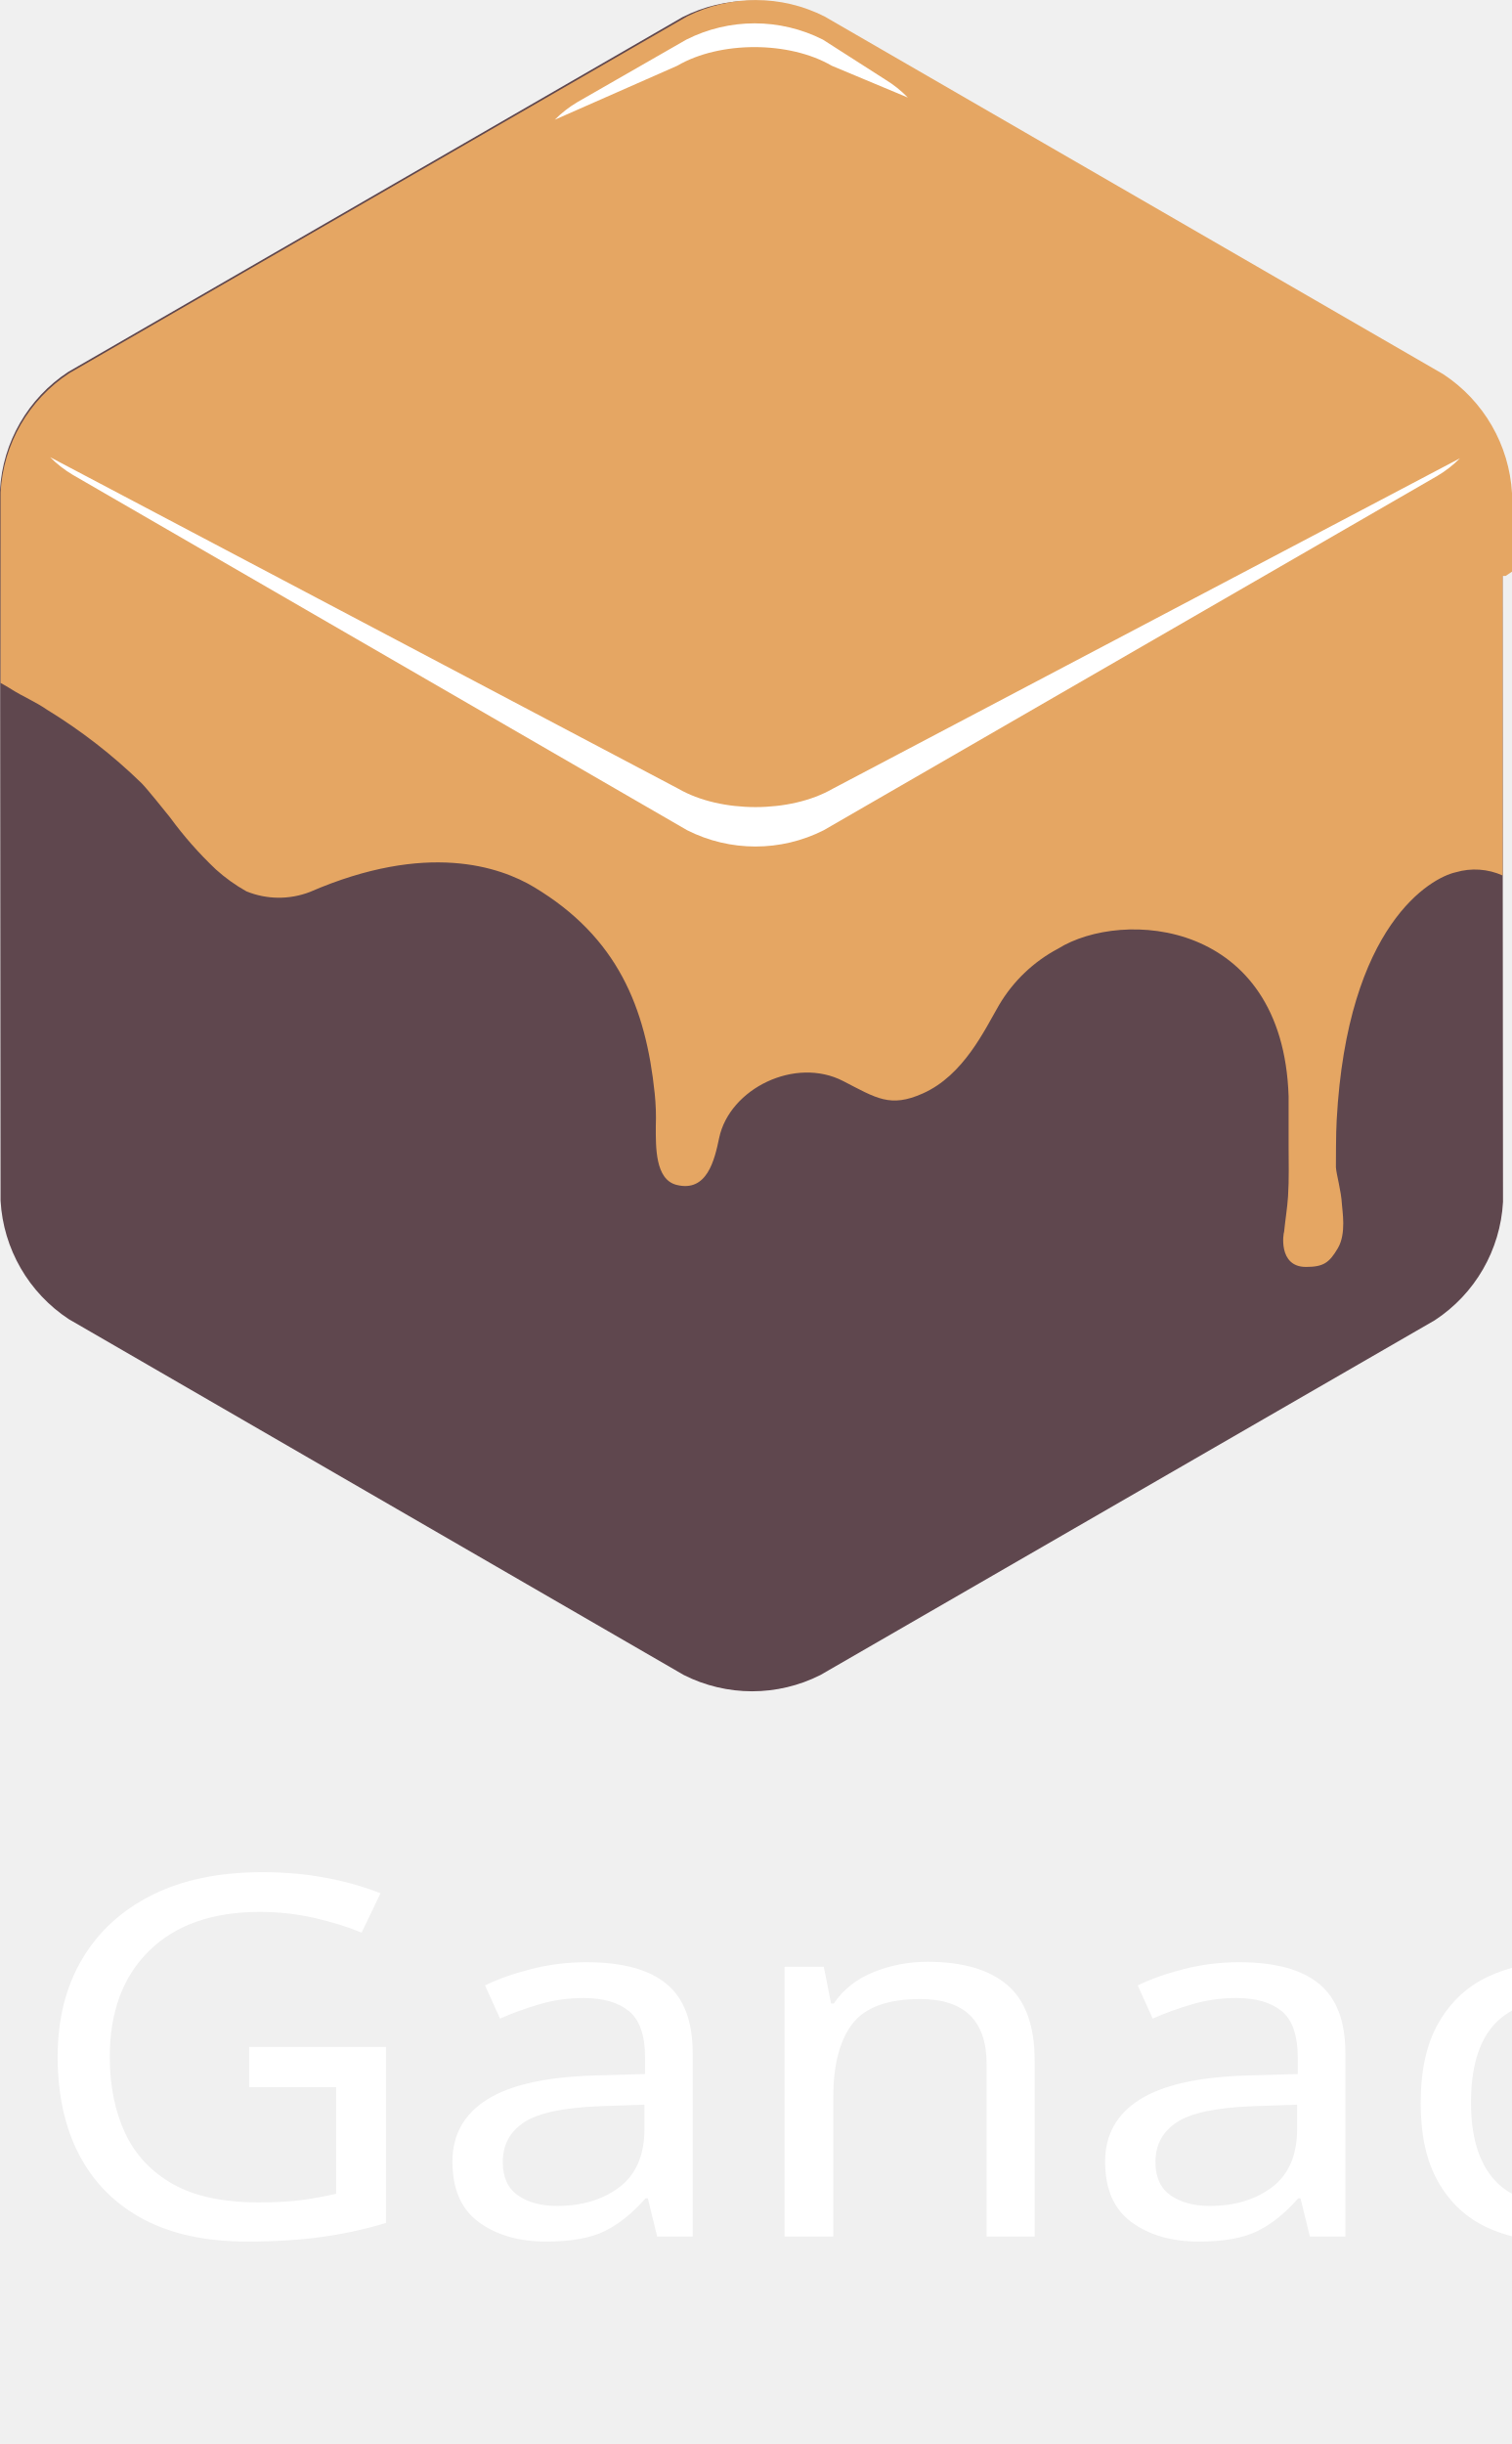
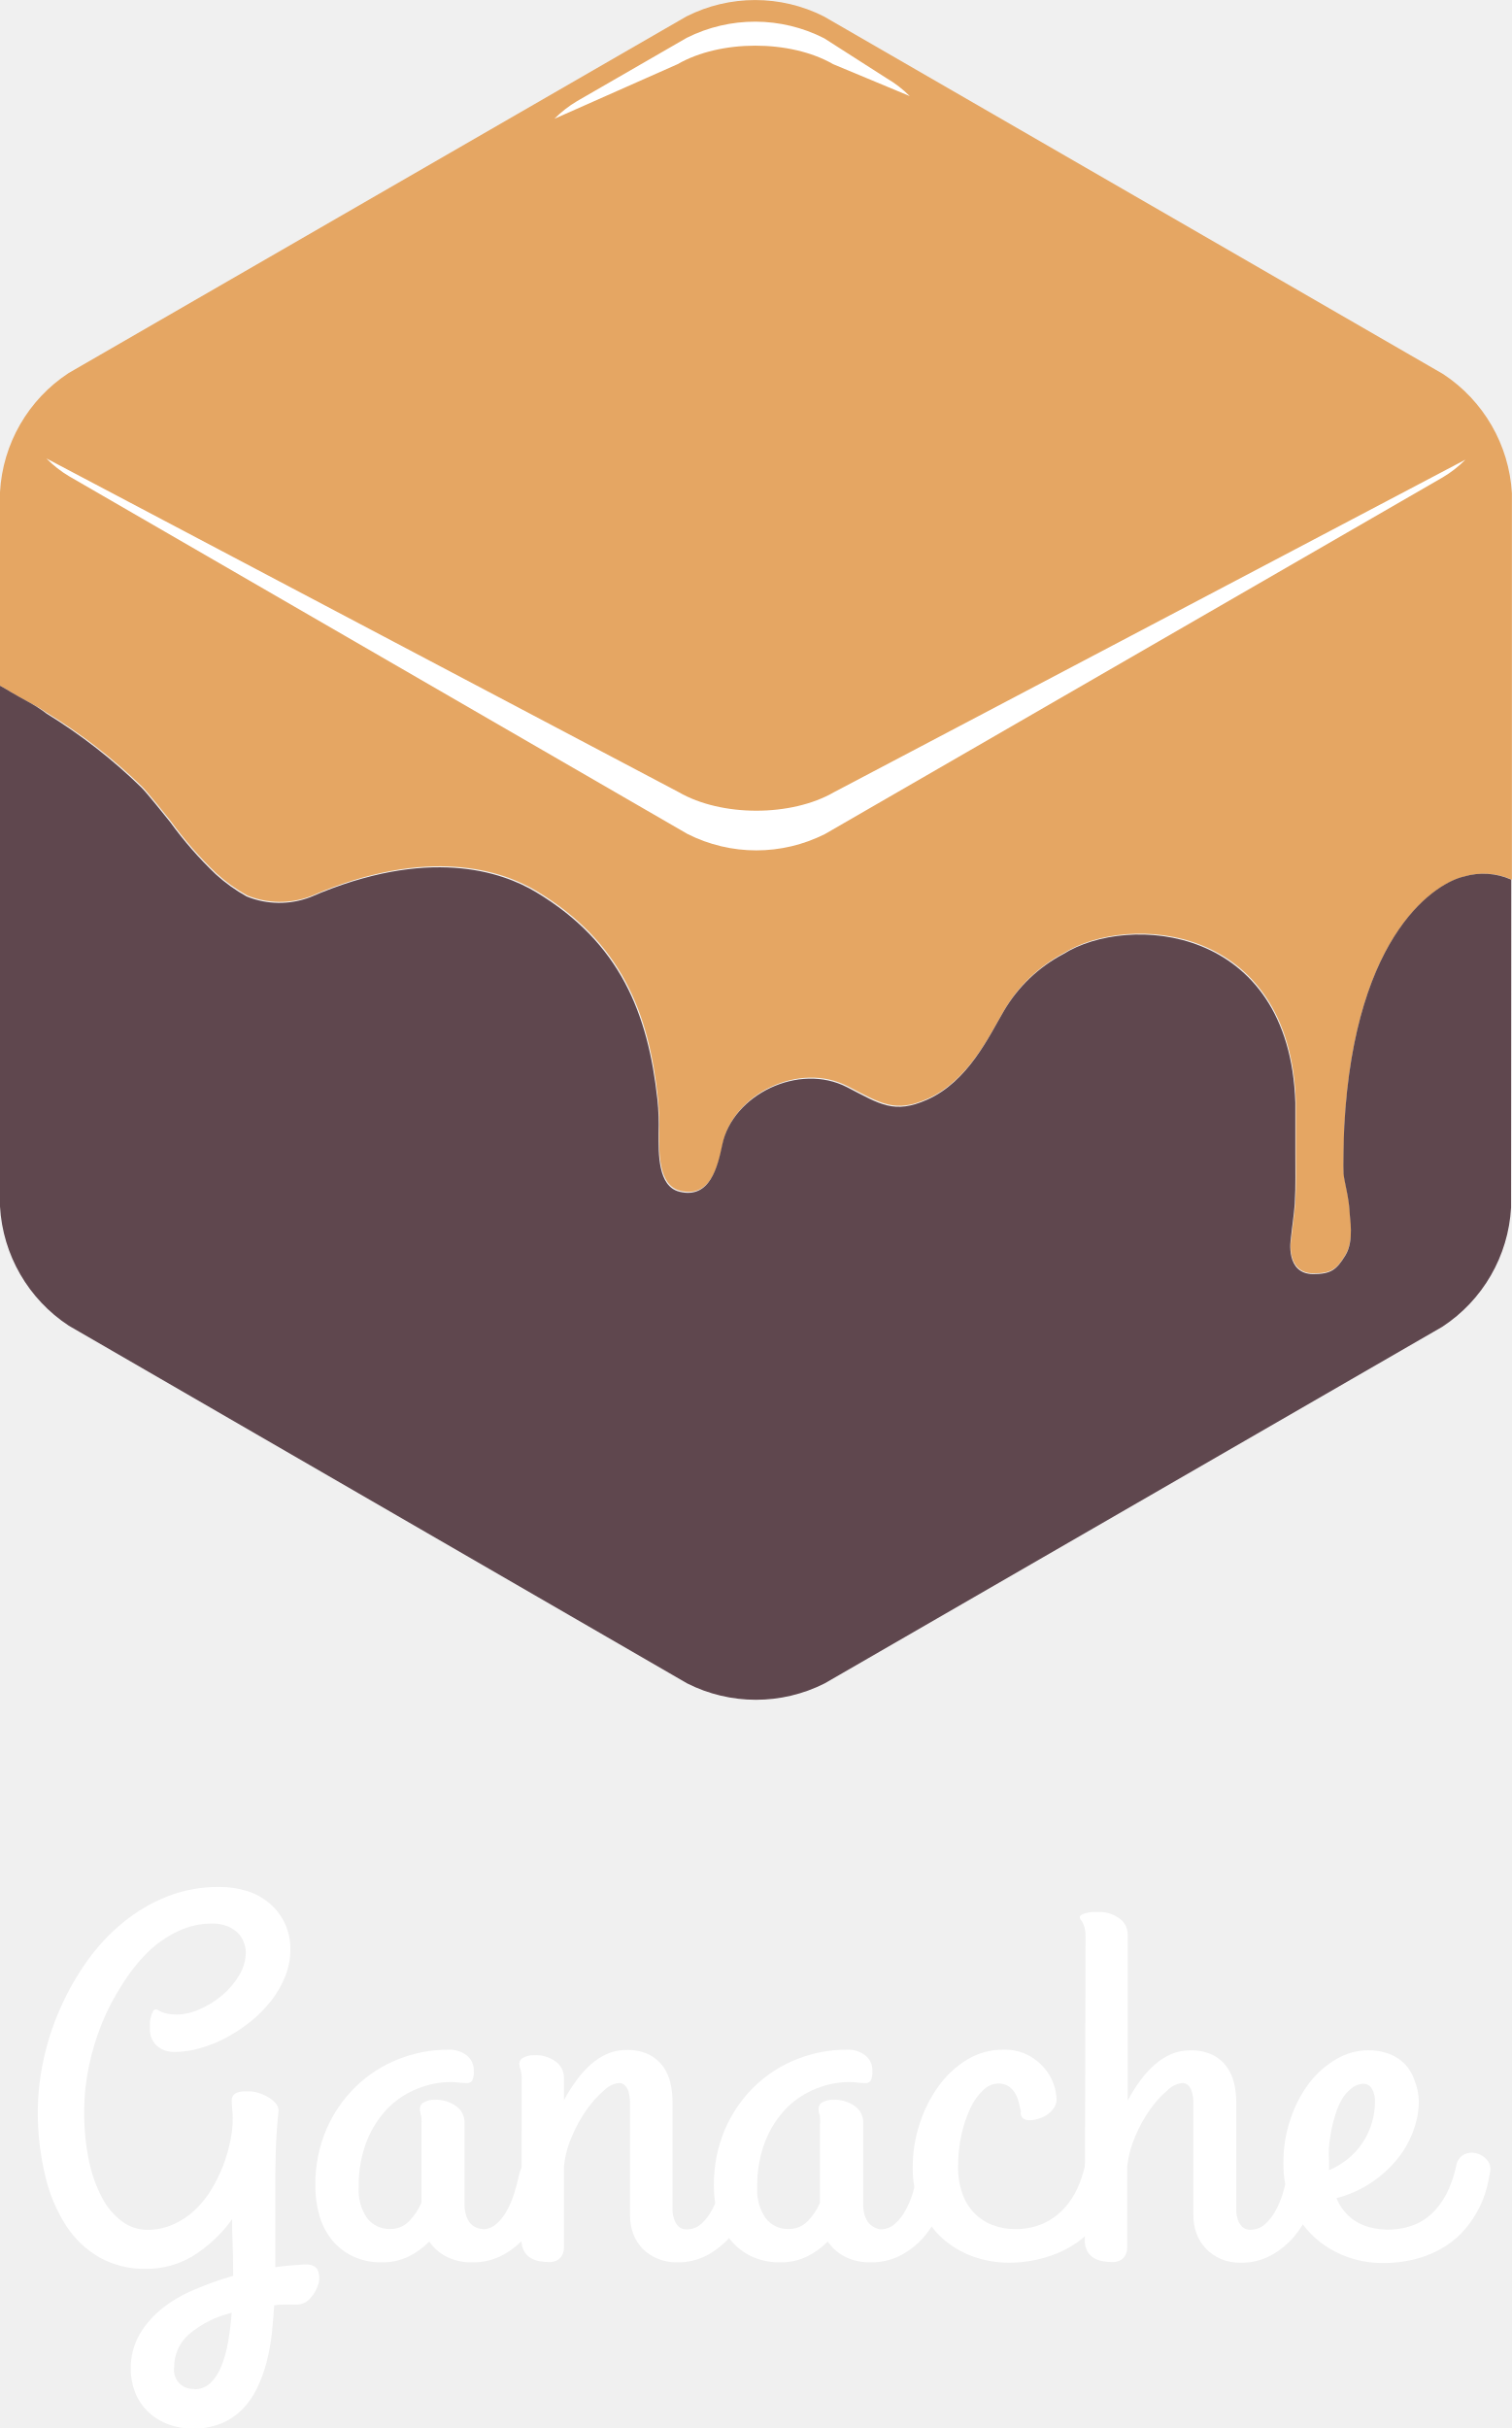
- <svg xmlns="http://www.w3.org/2000/svg" viewBox="0 0 161.06 260.29">
+ <svg xmlns="http://www.w3.org/2000/svg" viewBox="0 0 159.95 256.92">
  <defs>
-     <style>.cls-1{font-size:53.61px;font-family:GrandHotel-Regular, Grand Hotel;}.cls-1,.cls-4{fill:#fff;}.cls-2{fill:#5f474e;}.cls-3{fill:#e5a663;}</style>
+     <style>.cls-1{fill:#fff;}.cls-2{fill:#e5a663;}.cls-3{fill:#5f474e;}</style>
  </defs>
  <g id="Layer_2" data-name="Layer 2">
    <g id="Mask">
-       <text class="cls-1" transform="translate(2.55 238.2) scale(1.1 1)">Ganache</text>
-       <path class="cls-2" d="M87.4,178.39a16.14,16.14,0,0,1-14.56,0L7.34,140.5A16.19,16.19,0,0,1,.06,127.88L0,52.21A16.14,16.14,0,0,1,7.28,39.6L72.71,1.82a16.12,16.12,0,0,1,14.55,0l65.51,37.89a16.19,16.19,0,0,1,7.28,12.62l.06,75.68a16.12,16.12,0,0,1-7.27,12.6Z" />
-       <path class="cls-3" d="M139.11,134.93c1.88,0,2.49-.44,3.41-2s.46-4,.43-4.66c-.08-1.48-.58-3.12-.64-3.95,0-.51,0-3.73.08-5,1.13-20.89,10.08-25.85,12.68-26.42a7.23,7.23,0,0,1,5,.34V61.34h.32l.68-.46V52.54a16.29,16.29,0,0,0-7.33-12.69L87.83,1.75a16.23,16.23,0,0,0-14.64,0l-65.82,38A16.24,16.24,0,0,0,.06,52.43v8.06s0,.1,0,.15V72.73c.38.21.76.43,1.14.67,1.26.8,2.52,1.3,3.8,2.18a57.4,57.4,0,0,1,10.05,7.8c.59.58,2.58,3.08,3.06,3.67A40.57,40.57,0,0,0,23,92.6a18,18,0,0,0,3.25,2.33A9.17,9.17,0,0,0,33,95c12.46-5.4,20.28-2.69,23.89-.52,8.92,5.35,11.9,12.85,12.85,21.94a25,25,0,0,1,.12,3.55c0,2.16-.08,5.64,2.2,6.22,3.27.83,4.06-2.66,4.55-5,1.11-5.25,8.1-8.7,13.22-6.05,3.53,1.82,5,2.86,8.46,1.32,4.37-1.93,6.62-6.82,8.14-9.43a16,16,0,0,1,6.29-6c6.81-4.25,23.93-3.15,24.55,15.72,0,1,0,3.65,0,5.25,0,1.79.06,3.55-.06,5.42-.08,1.24-.3,2.53-.42,3.78C136.73,131.22,136.09,134.92,139.11,134.93Z" />
-       <path class="cls-4" d="M88.71,84c-4.53,2.61-11.93,2.61-16.45,0L5.34,48.69a12.09,12.09,0,0,0,2.41,1.88L73.2,88.42a16.12,16.12,0,0,0,14.55,0l65.37-37.74a12,12,0,0,0,2.4-1.87Z" />
-       <path class="cls-4" d="M72.15,7C76.68,4.35,84.08,4.36,88.6,7l8.11,3.39A12.12,12.12,0,0,0,94.3,8.47L87.66,4.22a16.13,16.13,0,0,0-14.55,0L61.5,10.88a12.08,12.08,0,0,0-2.4,1.87Z" />
+       <path class="cls-1" d="M24.57,234.82a14.67,14.67,0,0,1-4.14,3.89,9.43,9.43,0,0,1-5,1.37,9.74,9.74,0,0,1-4.87-1.19A10.38,10.38,0,0,1,7,235.52a16.67,16.67,0,0,1-2.21-5.27A28.34,28.34,0,0,1,4,223.41a26.12,26.12,0,0,1,.61-5.47,27.36,27.36,0,0,1,1.77-5.43,27.85,27.85,0,0,1,2.84-5,20.84,20.84,0,0,1,3.8-4.08,17.71,17.71,0,0,1,4.69-2.76,14.73,14.73,0,0,1,5.5-1,9.53,9.53,0,0,1,3,.45,6.85,6.85,0,0,1,2.37,1.33,6.16,6.16,0,0,1,1.57,2.09,6.36,6.36,0,0,1,.58,2.77,7.62,7.62,0,0,1-.55,2.83,10.7,10.7,0,0,1-1.48,2.57,13.73,13.73,0,0,1-2.18,2.2,16.56,16.56,0,0,1-2.59,1.71,13.51,13.51,0,0,1-2.76,1.11,9.83,9.83,0,0,1-2.71.4,2.83,2.83,0,0,1-1.83-.62,2.35,2.35,0,0,1-.76-1.95,4.84,4.84,0,0,1,0-.63,4.13,4.13,0,0,1,.13-.63,2.78,2.78,0,0,1,.2-.48.35.35,0,0,1,.29-.2.39.39,0,0,1,.27.1,2.25,2.25,0,0,0,.35.18,3.89,3.89,0,0,0,.59.18,4.7,4.7,0,0,0,1,.09,6,6,0,0,0,2.4-.55,9.3,9.3,0,0,0,2.38-1.46,8.45,8.45,0,0,0,1.81-2.11,4.71,4.71,0,0,0,.72-2.47,2.85,2.85,0,0,0-.19-1,2.7,2.7,0,0,0-.6-1,3.42,3.42,0,0,0-1.11-.74,4.28,4.28,0,0,0-1.7-.3,8.31,8.31,0,0,0-3.57.81,11.84,11.84,0,0,0-3.22,2.24A18.62,18.62,0,0,0,12.93,210a24.27,24.27,0,0,0-2.15,4.11,26.33,26.33,0,0,0-1.38,4.58,23.14,23.14,0,0,0-.49,4.72,25.14,25.14,0,0,0,.5,5.22,14.62,14.62,0,0,0,1.4,3.94,7.35,7.35,0,0,0,2.12,2.5,4.45,4.45,0,0,0,2.63.88,6.7,6.7,0,0,0,2.77-.57,8,8,0,0,0,2.27-1.5,10.19,10.19,0,0,0,1.76-2.18,16.06,16.06,0,0,0,1.25-2.53,16.66,16.66,0,0,0,.76-2.61,11.69,11.69,0,0,0,.26-2.39,8.8,8.8,0,0,0-.06-1c0-.36-.05-.63-.05-.82a1,1,0,0,1,.15-.61,1,1,0,0,1,.42-.31,2.19,2.19,0,0,1,.61-.13q.35,0,.72,0a3.07,3.07,0,0,1,.92.16,4.57,4.57,0,0,1,1,.43,3.27,3.27,0,0,1,.81.64,1.2,1.2,0,0,1,.33.81c-.15,1.45-.25,2.83-.29,4.13s-.06,2.62-.06,4,0,2.57,0,3.93,0,2.86,0,4.5c.56-.08,1.1-.15,1.63-.18l1.51-.11c.69,0,1.14.17,1.34.59a2.12,2.12,0,0,1,.09,1.46,3.69,3.69,0,0,1-.83,1.49,1.91,1.91,0,0,1-1.38.71c-.44,0-.86,0-1.25,0s-.8,0-1.22.08c-.06,1-.15,2-.26,3.06a22.39,22.39,0,0,1-.56,3,15.13,15.13,0,0,1-1,2.72,8.47,8.47,0,0,1-1.54,2.21,6.9,6.9,0,0,1-2.22,1.5,7.79,7.79,0,0,1-3,.55,7.25,7.25,0,0,1-2.73-.49,6.19,6.19,0,0,1-2.08-1.33,5.83,5.83,0,0,1-1.33-2,6.79,6.79,0,0,1-.46-2.51,7.09,7.09,0,0,1,.92-3.62,9.94,9.94,0,0,1,2.44-2.79,14.23,14.23,0,0,1,3.47-2,33.35,33.35,0,0,1,4-1.42v-.52q0-1.73-.06-3.06T24.57,234.82Zm-4,18a2.43,2.43,0,0,0,1.69-.65,5,5,0,0,0,1.16-1.78,12.34,12.34,0,0,0,.72-2.58c.17-1,.3-2,.38-3.08A10.91,10.91,0,0,0,20,247a4.57,4.57,0,0,0-1.57,3.48,2,2,0,0,0,2.13,2.3Z" />
+       <path class="cls-1" d="M51,235.9a2.27,2.27,0,0,0,1.54-.58,5.13,5.13,0,0,0,1.12-1.44,9.44,9.44,0,0,0,.78-1.87c.2-.67.37-1.31.5-1.9a2.67,2.67,0,0,1,.59-1.22,1.22,1.22,0,0,1,.85-.38,1.5,1.5,0,0,1,.71.2,2.76,2.76,0,0,1,1.15,1.22,1.72,1.72,0,0,1,.19.78v.13a.75.75,0,0,1-.06.24,21.4,21.4,0,0,1-1,2.8,11.67,11.67,0,0,1-1.66,2.7,8.58,8.58,0,0,1-2.43,2,6.62,6.62,0,0,1-3.33.81,5.75,5.75,0,0,1-2.7-.6,4.81,4.81,0,0,1-1.82-1.6,8.2,8.2,0,0,1-2.14,1.56,6.33,6.33,0,0,1-2.93.64,6.89,6.89,0,0,1-3-.63,6.45,6.45,0,0,1-2.21-1.71,7.49,7.49,0,0,1-1.34-2.57,11.16,11.16,0,0,1-.44-3.18,14.7,14.7,0,0,1,1.18-6,14.06,14.06,0,0,1,3.14-4.54,13.58,13.58,0,0,1,4.48-2.87,14.11,14.11,0,0,1,5.22-1,3,3,0,0,1,2,.6,2,2,0,0,1,.75,1.65,2,2,0,0,1-.16,1,.61.61,0,0,1-.59.28,8.21,8.21,0,0,1-.84-.05,6.33,6.33,0,0,0-.89-.06,9.56,9.56,0,0,0-3.4.67,9.26,9.26,0,0,0-3.12,2,10.81,10.81,0,0,0-2.29,3.48,12.94,12.94,0,0,0-.89,5,5.23,5.23,0,0,0,.89,3.26,3,3,0,0,0,2.45,1.14,2.69,2.69,0,0,0,2-.83,6.46,6.46,0,0,0,1.3-1.95v-8.27a4.16,4.16,0,0,0,0-.66c0-.17-.06-.32-.09-.44s0-.23-.07-.33a1.31,1.31,0,0,1,0-.27.75.75,0,0,1,.45-.67,2.11,2.11,0,0,1,1.08-.25,3.65,3.65,0,0,1,2.33.69,2.1,2.1,0,0,1,.86,1.67v8.85a3.26,3.26,0,0,0,.12.87,2.66,2.66,0,0,0,.34.79,1.81,1.81,0,0,0,1.53.8Z" />
+       <path class="cls-1" d="M55.21,220.08a3.3,3.3,0,0,0-.13-1.1,1.86,1.86,0,0,1-.13-.62.73.73,0,0,1,.46-.64,2.26,2.26,0,0,1,1.1-.25,3.58,3.58,0,0,1,2.32.69,2.1,2.1,0,0,1,.85,1.66v2.41A17.24,17.24,0,0,1,61,220.14a10.42,10.42,0,0,1,1.52-1.69,6.67,6.67,0,0,1,1.76-1.13,5,5,0,0,1,2-.4,5.24,5.24,0,0,1,2.42.49,4.22,4.22,0,0,1,1.5,1.29,5.09,5.09,0,0,1,.76,1.75,8.9,8.9,0,0,1,.21,1.89v11.1c0,.12,0,.31,0,.58a3.17,3.17,0,0,0,.18.83,1.88,1.88,0,0,0,.44.73,1.17,1.17,0,0,0,.88.32,2.25,2.25,0,0,0,1.54-.58,5.13,5.13,0,0,0,1.12-1.44,9.44,9.44,0,0,0,.78-1.87c.2-.67.37-1.31.51-1.9a2.25,2.25,0,0,1,.57-1.22,1.24,1.24,0,0,1,.84-.38,1.57,1.57,0,0,1,.72.2,2.53,2.53,0,0,1,.67.51,2.44,2.44,0,0,1,.49.71,1.72,1.72,0,0,1,.19.78v.13a.75.75,0,0,1-.06.24,21.4,21.4,0,0,1-1,2.8,11.38,11.38,0,0,1-1.67,2.7,8.86,8.86,0,0,1-2.43,2,6.55,6.55,0,0,1-3.31.81,5.06,5.06,0,0,1-2.09-.41A4.84,4.84,0,0,1,68,237.94a4.61,4.61,0,0,1-1-1.6,5.69,5.69,0,0,1-.33-1.94V223.51q0-.63,0-1.17a4.39,4.39,0,0,0-.15-1,1.73,1.73,0,0,0-.38-.67.89.89,0,0,0-.68-.25,2.61,2.61,0,0,0-1.55.79,10.56,10.56,0,0,0-1.81,2,14.8,14.8,0,0,0-1.57,2.84,10.58,10.58,0,0,0-.85,3.18v7.83c0,.26,0,.52,0,.79a1.92,1.92,0,0,1-.17.74,1.43,1.43,0,0,1-.49.55,1.71,1.71,0,0,1-1,.22,5.32,5.32,0,0,1-.94-.09,2.82,2.82,0,0,1-.92-.34,2,2,0,0,1-.69-.71,2.27,2.27,0,0,1-.28-1.22Z" />
+       <path class="cls-1" d="M93.17,235.9a2.29,2.29,0,0,0,1.54-.58,5.32,5.32,0,0,0,1.12-1.44,9.44,9.44,0,0,0,.78-1.87c.2-.67.37-1.31.5-1.9a2.57,2.57,0,0,1,.59-1.22,1.21,1.21,0,0,1,.85-.38,1.5,1.5,0,0,1,.71.2,2.66,2.66,0,0,1,.66.51,2.9,2.9,0,0,1,.49.71,1.86,1.86,0,0,1,.19.78v.13a.75.75,0,0,1-.06.24,21.4,21.4,0,0,1-1,2.8,12,12,0,0,1-1.66,2.7,8.58,8.58,0,0,1-2.43,2,6.62,6.62,0,0,1-3.33.81,5.79,5.79,0,0,1-2.71-.6,4.86,4.86,0,0,1-1.81-1.6,8.25,8.25,0,0,1-2.15,1.56,6.28,6.28,0,0,1-2.92.64,7,7,0,0,1-3-.63,6.5,6.5,0,0,1-2.2-1.71,7.49,7.49,0,0,1-1.34-2.57,10.82,10.82,0,0,1-.44-3.18,14.7,14.7,0,0,1,1.18-6,14,14,0,0,1,3.13-4.54,13.68,13.68,0,0,1,4.48-2.87,14.17,14.17,0,0,1,5.23-1,3,3,0,0,1,2,.6,2,2,0,0,1,.75,1.65,2.1,2.1,0,0,1-.16,1,.62.62,0,0,1-.59.28,8.21,8.21,0,0,1-.84-.05,6.44,6.44,0,0,0-.89-.06,9.51,9.51,0,0,0-3.4.67,9.26,9.26,0,0,0-3.12,2,10.65,10.65,0,0,0-2.29,3.48,12.76,12.76,0,0,0-.89,5,5.16,5.16,0,0,0,.89,3.26,2.93,2.93,0,0,0,2.45,1.14,2.71,2.71,0,0,0,2-.83,6.46,6.46,0,0,0,1.3-1.95v-8.27a4,4,0,0,0,0-.66c0-.17,0-.32-.08-.44a2.46,2.46,0,0,1-.07-.33,1.31,1.31,0,0,1,0-.27.74.74,0,0,1,.44-.67,2.16,2.16,0,0,1,1.08-.25,3.66,3.66,0,0,1,2.34.69,2.1,2.1,0,0,1,.86,1.67v8.85a3.7,3.7,0,0,0,.11.87,3,3,0,0,0,.35.79,1.71,1.71,0,0,0,.62.57A1.78,1.78,0,0,0,93.17,235.9Z" />
+       <path class="cls-1" d="M106.79,239.43a11.37,11.37,0,0,1-3.8-.65,9.82,9.82,0,0,1-3.27-1.94,9.47,9.47,0,0,1-2.28-3.17,10.65,10.65,0,0,1-.85-4.37,14.6,14.6,0,0,1,.72-4.53,14.08,14.08,0,0,1,2-4,10.42,10.42,0,0,1,3-2.81,7.28,7.28,0,0,1,3.87-1.07,5.42,5.42,0,0,1,2.59.56,5.71,5.71,0,0,1,1.73,1.36,5.15,5.15,0,0,1,1,1.72,5,5,0,0,1,.31,1.62,1.52,1.52,0,0,1-.31.94,2.74,2.74,0,0,1-.73.71,3.42,3.42,0,0,1-1,.43,2.65,2.65,0,0,1-.92.12,1,1,0,0,1-.65-.26.75.75,0,0,1-.16-.71,7.32,7.32,0,0,1-.21-.84,3.62,3.62,0,0,0-.35-.95,2.33,2.33,0,0,0-.68-.79,1.88,1.88,0,0,0-1.18-.33,2.32,2.32,0,0,0-1.57.7,6.12,6.12,0,0,0-1.35,1.89,13,13,0,0,0-.95,2.81,15.35,15.35,0,0,0-.36,3.4,8.24,8.24,0,0,0,.45,2.83,5.53,5.53,0,0,0,1.25,2.06,5.25,5.25,0,0,0,1.91,1.27,6.54,6.54,0,0,0,2.41.44,7.22,7.22,0,0,0,3-.59,6.78,6.78,0,0,0,2.17-1.56,8,8,0,0,0,1.44-2.17,12,12,0,0,0,.81-2.44,1.62,1.62,0,0,1,.82-1.19,1.81,1.81,0,0,1,1.27-.14,2.19,2.19,0,0,1,1.12.66,1.44,1.44,0,0,1,.39,1.22,14.75,14.75,0,0,1-.42,1.86,10.26,10.26,0,0,1-.88,2.12,12,12,0,0,1-1.45,2.11,9.48,9.48,0,0,1-2.15,1.84,11.4,11.4,0,0,1-3,1.31A13.59,13.59,0,0,1,106.79,239.43Z" />
+       <path class="cls-1" d="M114.88,204.9a3.73,3.73,0,0,0-.1-.92,4.71,4.71,0,0,0-.2-.53,1.77,1.77,0,0,0-.21-.32.39.39,0,0,1-.1-.24.31.31,0,0,1,.18-.27,1.57,1.57,0,0,1,.46-.18,5.25,5.25,0,0,1,.62-.12c.22,0,.43,0,.64,0a3.51,3.51,0,0,1,2.32.7,2.06,2.06,0,0,1,.85,1.66v17.59a17.24,17.24,0,0,1,1.31-2.09,10,10,0,0,1,1.53-1.69,6.62,6.62,0,0,1,1.75-1.13,5.07,5.07,0,0,1,2-.4,5.21,5.21,0,0,1,2.42.49,4.05,4.05,0,0,1,1.5,1.29,4.74,4.74,0,0,1,.76,1.75,8.32,8.32,0,0,1,.22,1.89v11.1c0,.12,0,.31,0,.58a3.15,3.15,0,0,0,.17.83,2,2,0,0,0,.45.73,1.16,1.16,0,0,0,.88.32,2.29,2.29,0,0,0,1.54-.58,5.32,5.32,0,0,0,1.12-1.44,9.44,9.44,0,0,0,.78-1.87c.2-.67.37-1.31.5-1.9a2.45,2.45,0,0,1,.53-1.18,1.23,1.23,0,0,1,.78-.4,1.49,1.49,0,0,1,.85.19,2.65,2.65,0,0,1,.75.62,2.44,2.44,0,0,1,.47.85,1.52,1.52,0,0,1,0,.89,25.21,25.21,0,0,1-1,2.8,12,12,0,0,1-1.66,2.7,8.68,8.68,0,0,1-2.42,2,6.52,6.52,0,0,1-3.31.81,5.09,5.09,0,0,1-2.09-.41,4.9,4.9,0,0,1-1.55-1.08,4.61,4.61,0,0,1-1-1.6,5.69,5.69,0,0,1-.33-1.94V223.51q0-.63,0-1.17a3.85,3.85,0,0,0-.16-1,1.72,1.72,0,0,0-.37-.67.91.91,0,0,0-.68-.25,2.66,2.66,0,0,0-1.56.79,10.91,10.91,0,0,0-1.81,2,14.8,14.8,0,0,0-1.57,2.84,11.21,11.21,0,0,0-.85,3.18v7.83c0,.26,0,.52,0,.79a1.76,1.76,0,0,1-.18.74,1.28,1.28,0,0,1-.49.55,1.71,1.71,0,0,1-1,.22,5.41,5.41,0,0,1-.94-.09,2.91,2.91,0,0,1-.92-.34,2,2,0,0,1-.69-.71,2.37,2.37,0,0,1-.27-1.22Z" />
+       <path class="cls-1" d="M150.15,222.34a9,9,0,0,1-.56,3.06,10.22,10.22,0,0,1-1.67,3,12.45,12.45,0,0,1-2.73,2.51,12.3,12.3,0,0,1-3.76,1.69,5.52,5.52,0,0,0,.76,1.3,5,5,0,0,0,1.14,1.06,5.59,5.59,0,0,0,1.54.7,7.74,7.74,0,0,0,5-.32,6.33,6.33,0,0,0,2.09-1.56,8.3,8.3,0,0,0,1.37-2.17,13.29,13.29,0,0,0,.78-2.44,1.62,1.62,0,0,1,.82-1.19,1.81,1.81,0,0,1,1.27-.14,2.19,2.19,0,0,1,1.12.66,1.47,1.47,0,0,1,.39,1.22,18.43,18.43,0,0,1-.39,1.86,10.51,10.51,0,0,1-.82,2.12,11.69,11.69,0,0,1-1.4,2.11,9.14,9.14,0,0,1-2.09,1.84,10.9,10.9,0,0,1-2.9,1.31,13.57,13.57,0,0,1-3.83.5,10.88,10.88,0,0,1-3.91-.72,10.3,10.3,0,0,1-3.34-2.07,10.13,10.13,0,0,1-2.33-3.32,10.9,10.9,0,0,1-.88-4.49,14,14,0,0,1,.78-4.73,13.25,13.25,0,0,1,2-3.78,10,10,0,0,1,2.88-2.5,6.74,6.74,0,0,1,3.32-.9,6.1,6.1,0,0,1,2.23.39,4.65,4.65,0,0,1,1.68,1.11,4.77,4.77,0,0,1,1,1.72A6.39,6.39,0,0,1,150.15,222.34Zm-9.5,6.33a3.71,3.71,0,0,0,0,.47,4.07,4.07,0,0,1,0,.5,8.57,8.57,0,0,0,2-1.2,7.61,7.61,0,0,0,1.53-1.68,7.89,7.89,0,0,0,1.33-4.37,2.48,2.48,0,0,0-.34-1.39,1,1,0,0,0-.9-.5A2,2,0,0,0,143,221a3.87,3.87,0,0,0-1,1.16,7.33,7.33,0,0,0-.69,1.63,14.22,14.22,0,0,0-.45,1.82,14.37,14.37,0,0,0-.23,1.74A11.07,11.07,0,0,0,140.65,228.67Z" />
+       <path class="cls-2" d="M139,134.74c1.88,0,2.49-.44,3.41-2s.47-4,.43-4.66c-.08-1.48-.58-3.13-.64-4,0-.51,0-3.73.08-5C143.4,98.28,152.35,93.31,155,92.75a7.17,7.17,0,0,1,5,.34l0-31.93h0l0-.46V52.19a16.21,16.21,0,0,0-7.28-12.61L87.19,1.74a16.11,16.11,0,0,0-14.55,0L7.27,39.47A16.14,16.14,0,0,0,0,52.07v8.26a.71.71,0,0,0,0,.14V72.56c.38.21.76.43,1.14.67,1.26.8,2.52,1.3,3.79,2.18A57.26,57.26,0,0,1,15,83.2c.6.58,2.58,3.09,3.06,3.67a40.19,40.19,0,0,0,4.85,5.55,17.36,17.36,0,0,0,3.25,2.33,9.16,9.16,0,0,0,6.75.07c12.46-5.4,20.27-2.69,23.88-.53,8.92,5.36,11.89,12.85,12.84,21.94a25,25,0,0,1,.12,3.55c0,2.16-.08,5.63,2.2,6.21,3.27.83,4.06-2.66,4.55-5,1.1-5.25,8.09-8.7,13.21-6.05,3.53,1.82,5,2.86,8.46,1.32,4.37-1.93,6.61-6.82,8.14-9.42a15.9,15.9,0,0,1,6.29-6c6.81-4.25,23.91-3.14,24.54,15.71,0,1,0,3.65,0,5.25,0,1.8.05,3.56-.06,5.42-.08,1.23-.3,2.53-.42,3.78C136.62,131,136,134.73,139,134.74Z" />
+       <path class="cls-3" d="M159.93,93.08a7.22,7.22,0,0,0-5-.33c-2.6.56-11.55,5.53-12.67,26.41-.07,1.28-.12,4.5-.08,5,.06.82.56,2.47.64,4,0,.67.52,3.11-.43,4.66s-1.53,2-3.41,2c-3,0-2.38-3.71-2.38-3.71.12-1.25.34-2.55.42-3.78.11-1.86.05-3.62.06-5.42,0-1.6,0-4.22,0-5.25-.63-18.85-17.73-20-24.54-15.71a15.9,15.9,0,0,0-6.29,6c-1.53,2.6-3.77,7.49-8.14,9.42-3.49,1.54-4.93.5-8.46-1.32-5.12-2.65-12.11.8-13.21,6.05-.49,2.32-1.28,5.81-4.55,5-2.28-.58-2.2-4-2.2-6.21a25,25,0,0,0-.12-3.55c-1-9.09-3.92-16.58-12.85-21.94-3.6-2.16-11.41-4.87-23.87.53a9.16,9.16,0,0,1-6.75-.07,17.36,17.36,0,0,1-3.25-2.33,40.19,40.19,0,0,1-4.85-5.55c-.48-.58-2.46-3.09-3.06-3.67a57.26,57.26,0,0,0-10-7.79C3.67,74.53,2.41,74,1.15,73.23.77,73,.39,72.77,0,72.56l0,55.11a16.19,16.19,0,0,0,7.28,12.61l65.44,37.85a16.14,16.14,0,0,0,14.55,0l65.37-37.74a16.14,16.14,0,0,0,7.27-12.6Z" />
+       <path class="cls-1" d="M88.27,83.82c-4.52,2.62-11.93,2.62-16.45,0L4.91,48.51A11.79,11.79,0,0,0,7.32,50.4L72.76,88.25a16.14,16.14,0,0,0,14.55,0l65.37-37.74a11.89,11.89,0,0,0,2.4-1.87Z" />
+       <path class="cls-1" d="M71.71,6.79c4.53-2.61,11.93-2.61,16.46,0l8.11,3.38A12.06,12.06,0,0,0,93.86,8.3L87.22,4.05A16.12,16.12,0,0,0,72.68,4L61.07,10.7a12,12,0,0,0-2.4,1.87Z" />
    </g>
  </g>
</svg>
